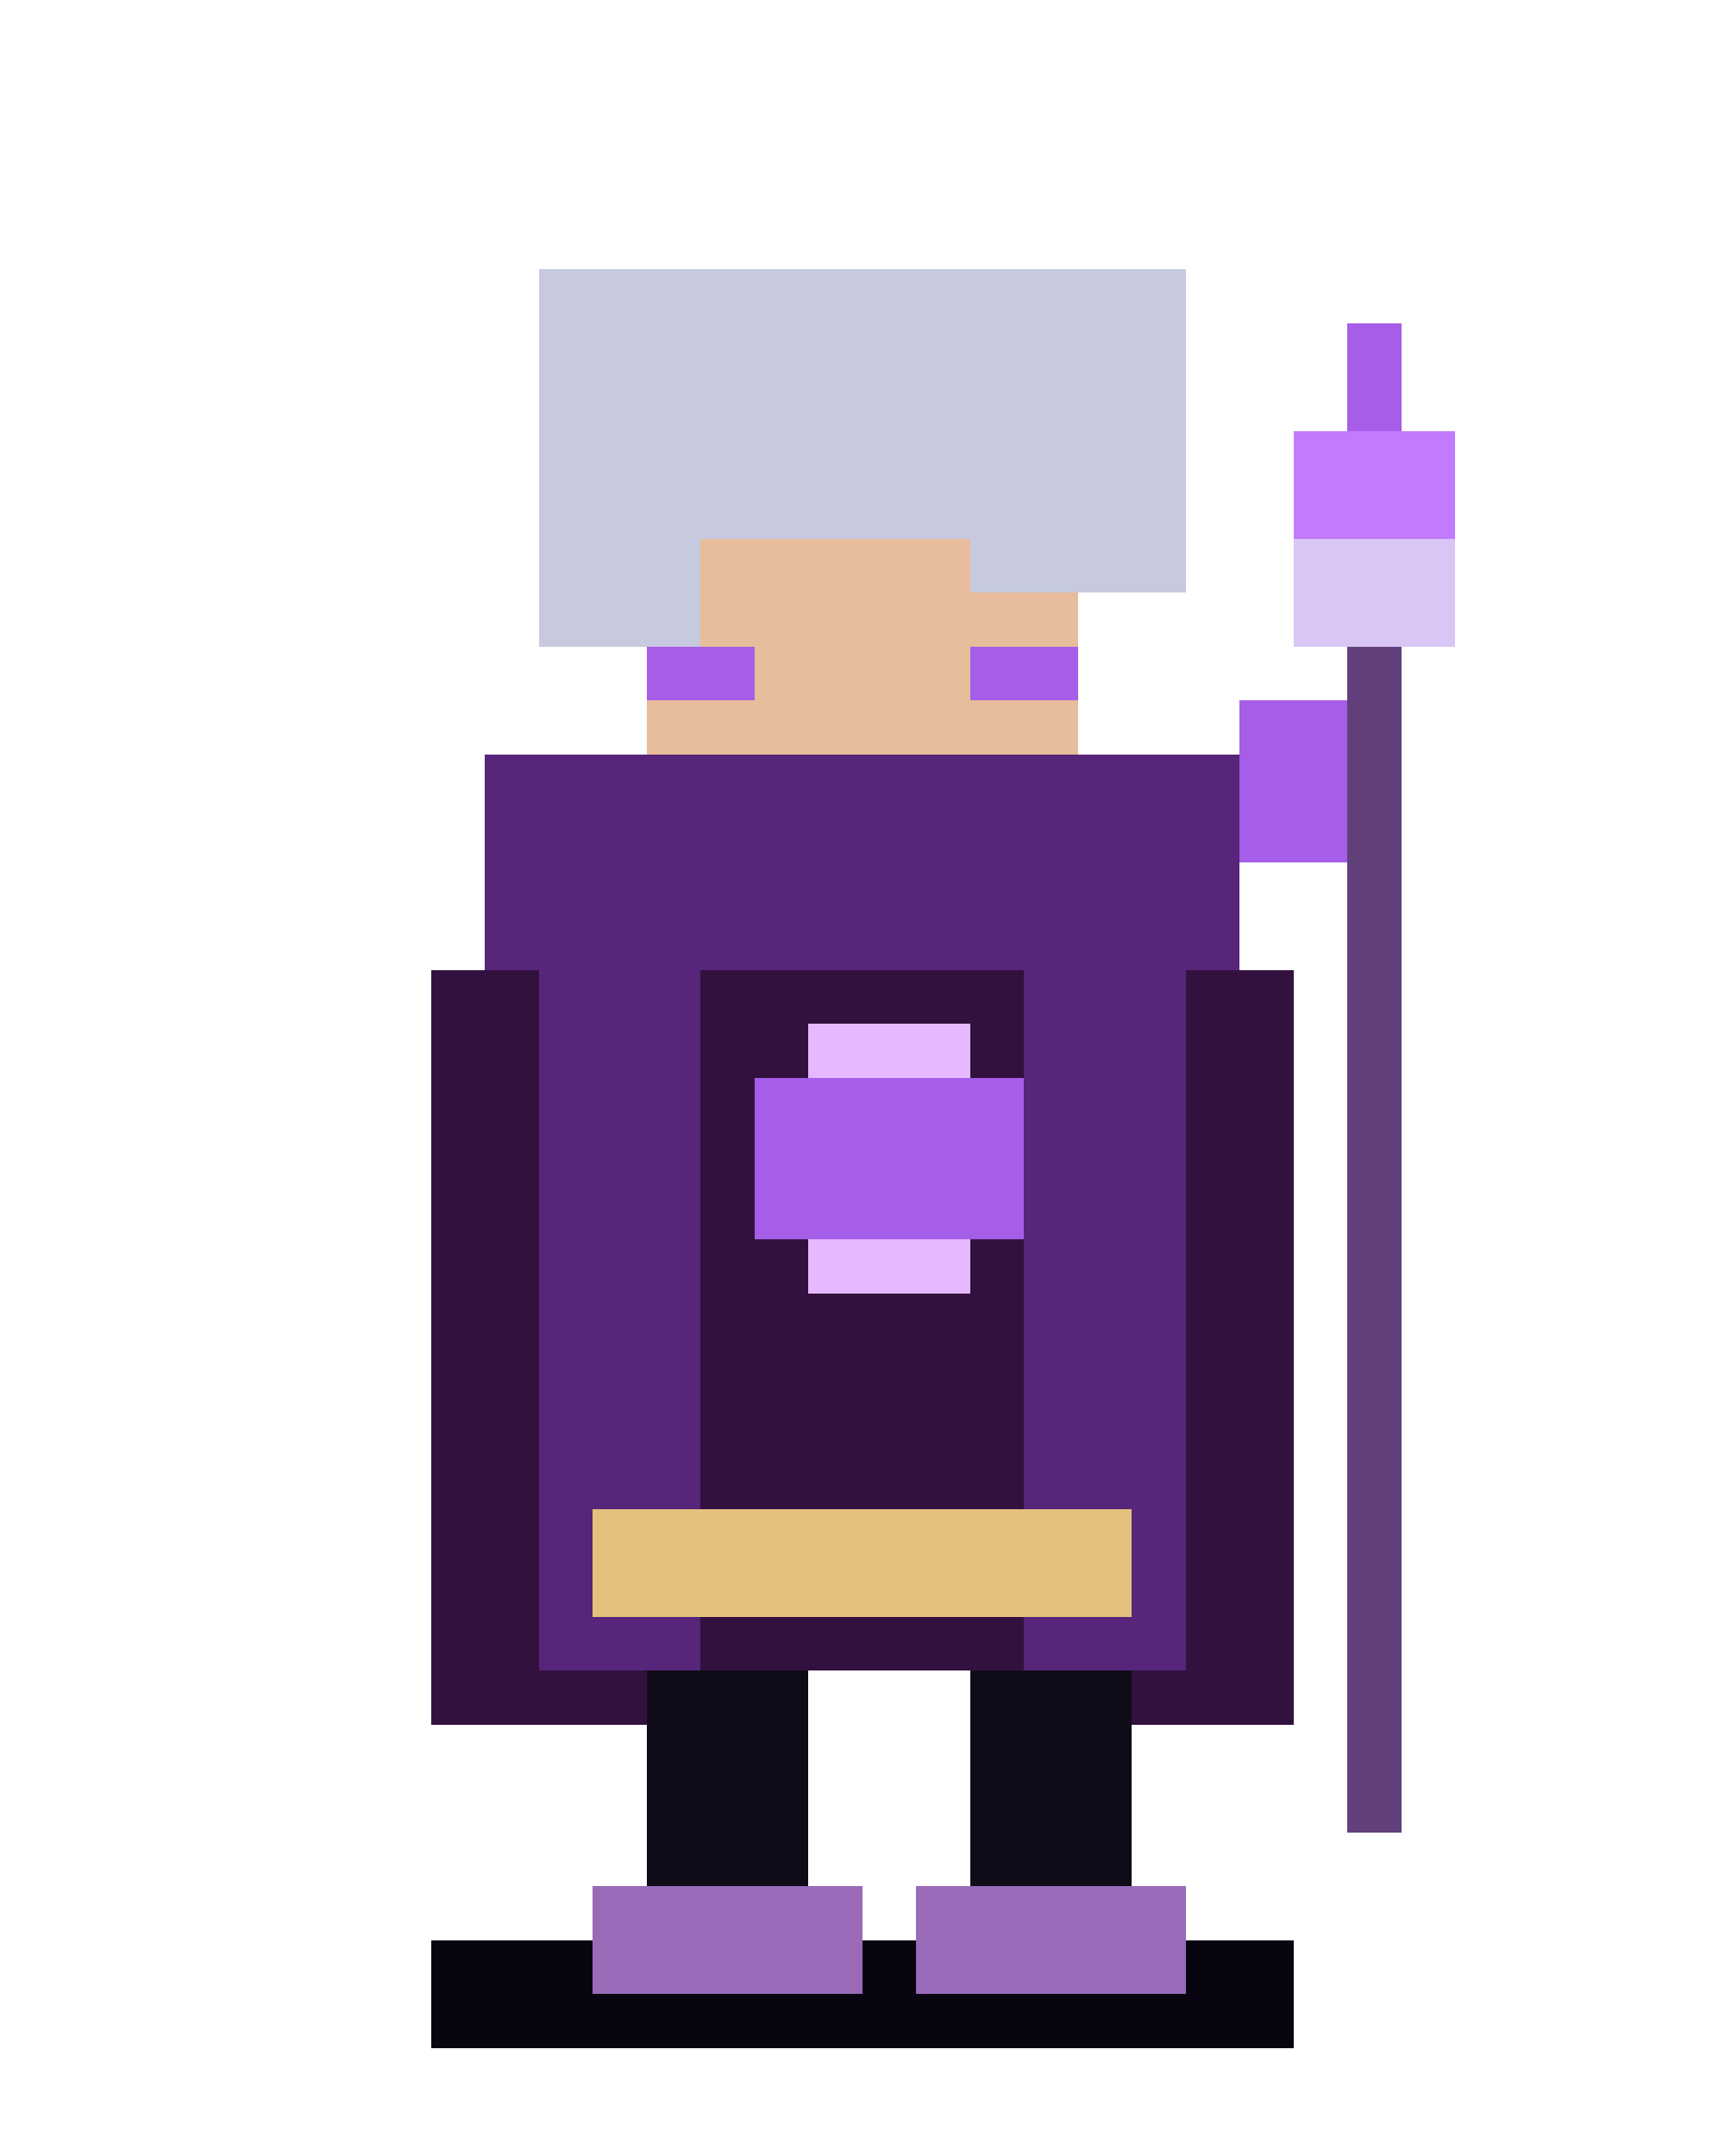
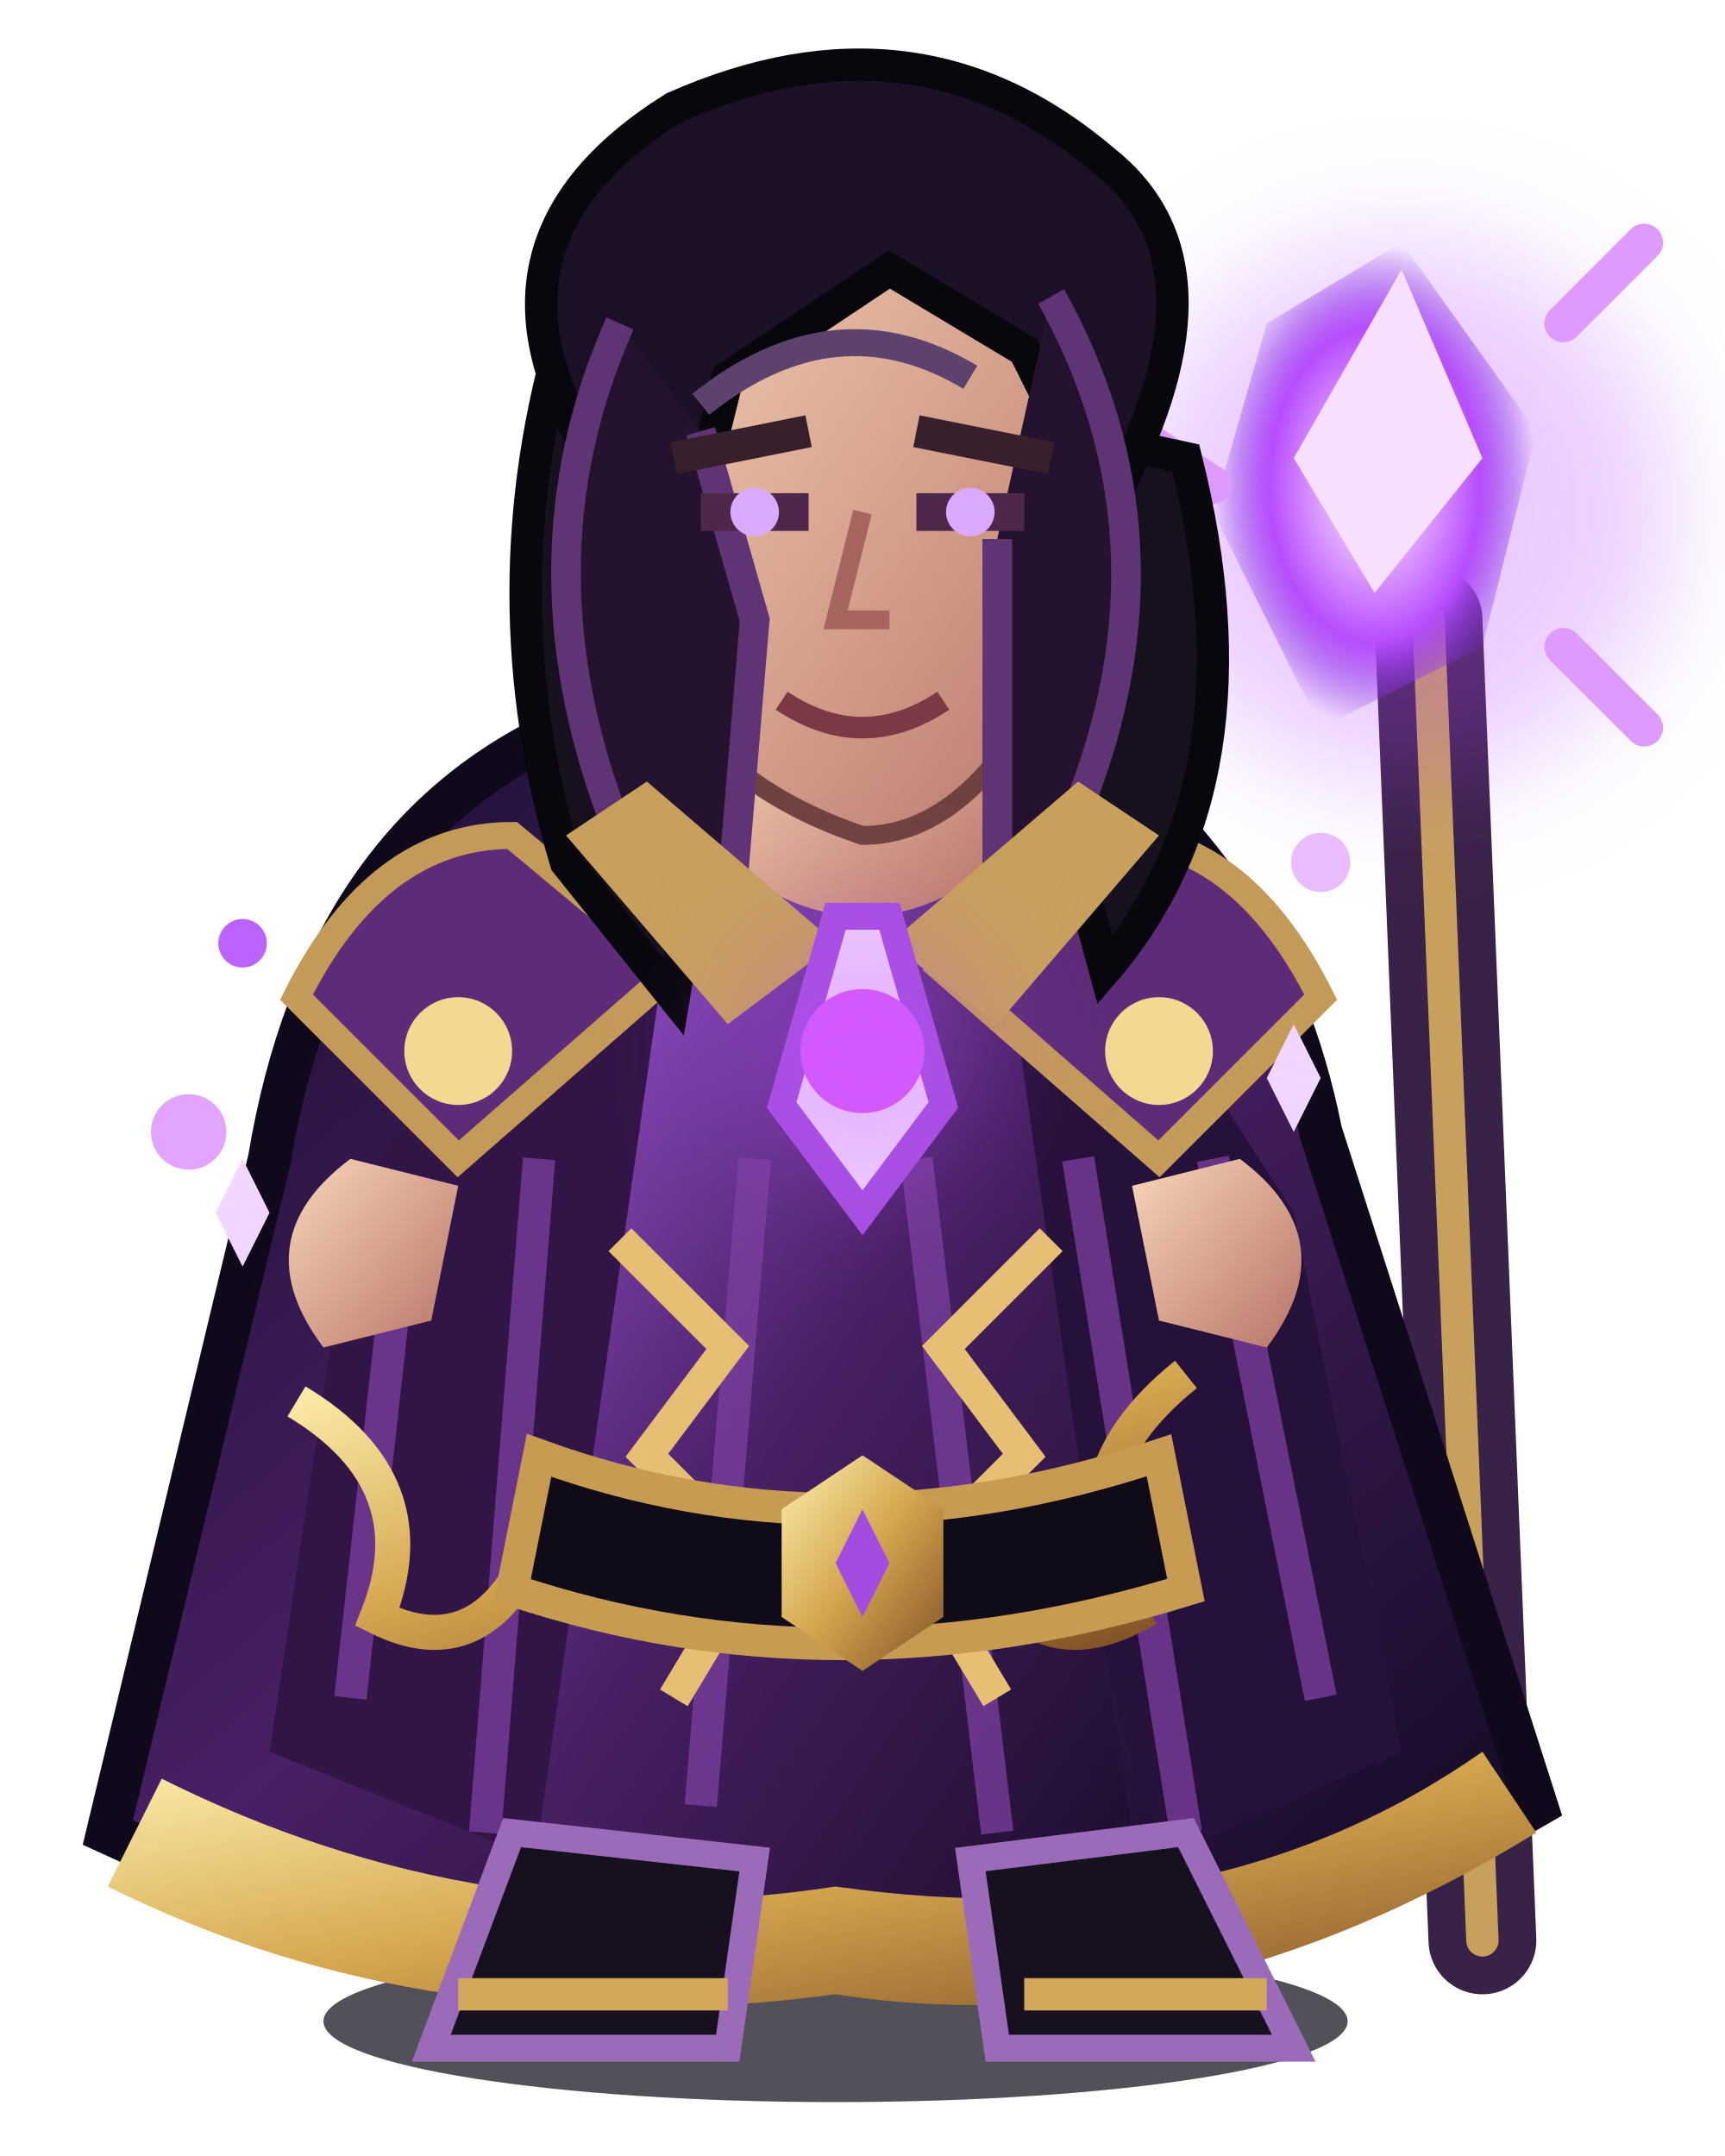
- <svg xmlns="http://www.w3.org/2000/svg" width="64" height="80" viewBox="0 0 32 40" shape-rendering="crispEdges">
-   <rect x="8" y="36" width="16" height="2" fill="#080510" />
-   <rect x="10" y="14" width="12" height="17" fill="#32113f" />
-   <rect x="8" y="18" width="5" height="14" fill="#32113f" />
-   <rect x="19" y="18" width="5" height="14" fill="#32113f" />
-   <rect x="10" y="16" width="3" height="15" fill="#572579" />
-   <rect x="19" y="16" width="3" height="15" fill="#572579" />
-   <rect x="12" y="31" width="3" height="5" fill="#100b19" />
-   <rect x="18" y="31" width="3" height="5" fill="#100b19" />
-   <rect x="11" y="35" width="5" height="2" fill="#9a69b8" />
-   <rect x="17" y="35" width="5" height="2" fill="#9a69b8" />
-   <rect x="12" y="8" width="8" height="9" fill="#e7bd9c" />
-   <rect x="10" y="5" width="12" height="5" fill="#c7c9df" />
-   <rect x="10" y="7" width="3" height="5" fill="#c7c9df" />
-   <rect x="13" y="5" width="7" height="3" fill="#c7c9df" />
-   <rect x="18" y="8" width="4" height="3" fill="#c7c9df" />
-   <rect x="12" y="12" width="2" height="1" fill="#a65de8" />
-   <rect x="18" y="12" width="2" height="1" fill="#a65de8" />
-   <rect x="9" y="14" width="14" height="4" fill="#572579" />
-   <rect x="15" y="19" width="3" height="5" fill="#e5b8ff" />
-   <rect x="14" y="20" width="5" height="3" fill="#a65de8" />
-   <rect x="11" y="28" width="10" height="2" fill="#e4c17c" />
-   <rect x="25" y="11" width="1" height="23" fill="#61407c" />
-   <rect x="24" y="8" width="3" height="4" fill="#c27bff" />
-   <rect x="25" y="6" width="1" height="2" fill="#a65de8" />
-   <rect x="24" y="10" width="3" height="2" fill="#d9c6f5" />
-   <rect x="23" y="13" width="2" height="3" fill="#a65de8" />
+ <svg xmlns="http://www.w3.org/2000/svg" width="128" height="160" viewBox="0 0 64 80">
+   <defs>
+     <linearGradient id="robe" x1="0" y1="0" x2="1" y2="1">
+       <stop stop-color="#170c2d" />
+       <stop offset=".48" stop-color="#482064" />
+       <stop offset="1" stop-color="#10091f" />
+     </linearGradient>
+     <linearGradient id="cloth" x1="0" y1="0" x2="0.8" y2="1">
+       <stop stop-color="#9c54d6" />
+       <stop offset=".5" stop-color="#482064" />
+       <stop offset="1" stop-color="#211033" />
+     </linearGradient>
+     <linearGradient id="skin" x1="0" y1="0" x2="1" y2="1">
+       <stop stop-color="#f8d5b8" />
+       <stop offset="1" stop-color="#b87568" />
+     </linearGradient>
+     <linearGradient id="gold" x1="0" y1="0" x2="1" y2="1">
+       <stop stop-color="#fff0ae" />
+       <stop offset=".5" stop-color="#d4a64f" />
+       <stop offset="1" stop-color="#815126" />
+     </linearGradient>
+     <radialGradient id="orb">
+       <stop stop-color="#fff" />
+       <stop offset=".25" stop-color="#e8baff" />
+       <stop offset=".65" stop-color="#b84cff" />
+       <stop offset="1" stop-color="#7025d4" stop-opacity="0" />
+     </radialGradient>
+     <filter id="glow" x="-100%" y="-100%" width="300%" height="300%">
+       <feGaussianBlur stdDeviation="2.2" />
+     </filter>
+   </defs>
+   <ellipse cx="31" cy="75" rx="19" ry="3" fill="#090513" opacity=".7" />
+   <path d="M53 23 L55 72" stroke="#392247" stroke-width="4" stroke-linecap="round" />
+   <path d="M53 23 L55 72" stroke="#c7a15b" stroke-width="1.2" stroke-linecap="round" />
+   <circle cx="52" cy="19" r="10" fill="#b64aff" opacity=".28" filter="url(#glow)" />
+   <path d="M52 9 L57 16 L55 24 L49 27 L45 19 L47 12Z" fill="url(#orb)" />
+   <path d="M52 10 L55 17 L51 22 L48 17Z" fill="#f6dfff" />
+   <path d="M45 18 L42 16 M58 12 L61 9 M58 24 L61 27" stroke="#df9aff" stroke-width="1.4" stroke-linecap="round" />
+   <path d="M21 27 Q12 31 10 43 L4 68 Q17 74 31 72 Q45 74 57 67 L49 42 Q47 32 39 27Z" fill="url(#robe)" stroke="#10091c" stroke-width="1.6" />
+   <path d="M21 31 L13 45 L10 65 L20 69 L27 40Z" fill="#321547" />
+   <path d="M39 31 L48 45 L52 65 L43 69 L35 40Z" fill="#26113a" />
+   <path d="M25 33 L20 68 L31 73 L42 68 L37 33Z" fill="url(#cloth)" />
+   <path d="M15 45 L13 63 M20 43 L18 68 M45 43 L49 63 M40 43 L44 68 M28 43 L26 67 M34 43 L37 68" fill="none" stroke="#7c3fa0" stroke-width="1.2" opacity=".75" />
+   <path d="M6 66 Q18 72 31 70 Q45 72 55 65 L57 68 Q44 76 31 74 Q16 76 4 70Z" fill="url(#gold)" />
+   <path d="M11 52 Q16 55 14 60 Q18 62 20 57 M44 51 Q39 55 42 60 Q38 62 36 57" fill="none" stroke="url(#gold)" stroke-width="1.3" />
+   <path d="M23 46 L27 50 L24 54 L28 58 L25 63 M39 46 L35 50 L38 54 L34 58 L37 63" fill="none" stroke="#e6bf75" stroke-width="1.2" />
+   <path d="M19 31 Q14 31 11 37 L17 43 L25 36Z" fill="#5d2b78" stroke="#c49a58" stroke-width="1" />
+   <path d="M41 31 Q46 31 49 37 L43 43 L35 36Z" fill="#5d2b78" stroke="#c49a58" stroke-width="1" />
+   <circle cx="17" cy="39" r="2" fill="#f3d891" />
+   <circle cx="43" cy="39" r="2" fill="#f3d891" />
+   <path d="M27 25 L27 32 Q32 36 37 32 L37 25Z" fill="url(#skin)" />
+   <path d="M21 12 Q18 22 21 32 L25 37 L27 25 L38 25 L41 36 Q47 29 44 17Z" fill="#17101f" stroke="#08070d" stroke-width="1.2" />
+   <path d="M23 12 Q24 5 32 6 Q41 6 41 14 L39 25 Q36 31 32 31 Q26 29 24 24Z" fill="url(#skin)" stroke="#70423f" stroke-width=".7" />
+   <path d="M22 17 Q17 9 25 4 Q34 0 41 6 Q46 10 41 19 L38 13 L33 10 L27 14 L25 22Z" fill="#1b1026" stroke="#08070d" stroke-width="1.2" />
+   <path d="M23 12 Q19 21 23 31 L27 35 L28 23 L26 16 M39 11 Q44 20 40 30 L37 34 L37 20" fill="#24122e" stroke="#5e3475" stroke-width="1.1" />
+   <path d="M26 15 Q31 11 36 14" fill="none" stroke="#5d426e" stroke-width="1" />
+   <path d="M25 17 L30 16 M34 16 L39 17" stroke="#37202c" stroke-width="1.2" />
+   <path d="M26 19 L30 19 M34 19 L38 19" stroke="#4d284a" stroke-width="1.4" />
+   <circle cx="28" cy="19" r=".9" fill="#dbaaff" />
+   <circle cx="36" cy="19" r=".9" fill="#dbaaff" />
+   <path d="M32 19 L31 23 L33 23" fill="none" stroke="#a76560" stroke-width=".7" />
+   <path d="M29 26 Q32 28 35 26" fill="none" stroke="#7b3945" stroke-width=".8" />
+   <path d="M24 29 L31 35 L27 38 L21 31Z" fill="#c8a05b" />
+   <path d="M40 29 L33 35 L37 38 L43 31Z" fill="#c8a05b" />
+   <path d="M31 34 L33 34 L35 41 L32 45 L29 41Z" fill="#f0d4ff" stroke="#a64fe0" stroke-width="1" />
+   <circle cx="32" cy="39" r="2.3" fill="#d95cff" />
+   <circle cx="32" cy="39" r="5" fill="#bc4dff" opacity=".25" filter="url(#glow)" />
+   <path d="M20 54 Q31 58 43 54 L44 59 Q31 63 19 59Z" fill="#100b18" stroke="#c79b51" stroke-width="1.2" />
+   <path d="M29 56 L32 54 L35 56 L35 60 L32 62 L29 60Z" fill="url(#gold)" />
+   <path d="M32 56 L33 58 L32 60 L31 58Z" fill="#a34de0" />
+   <path d="M13 43 Q9 46 12 50 L16 49 L17 44Z" fill="url(#skin)" />
+   <path d="M46 43 Q50 46 47 50 L43 49 L42 44Z" fill="url(#skin)" />
+   <circle cx="7" cy="42" r="1.4" fill="#e2a4ff" />
+   <circle cx="9" cy="35" r=".9" fill="#bb62ff" />
+   <circle cx="49" cy="32" r="1.1" fill="#e9bdff" />
+   <path d="M8 45 l1 -2 l1 2 l-1 2Z M47 40 l1 -2 l1 2 l-1 2Z" fill="#f1d6ff" />
+   <path d="M19 68 L28 69 L27 76 L16 76Z M36 69 L44 68 L48 76 L37 76Z" fill="#17101f" stroke="#9b6bba" stroke-width="1" />
+   <path d="M17 74 L27 74 M38 74 L47 74" stroke="#d2a75a" stroke-width="1.2" />
</svg>
